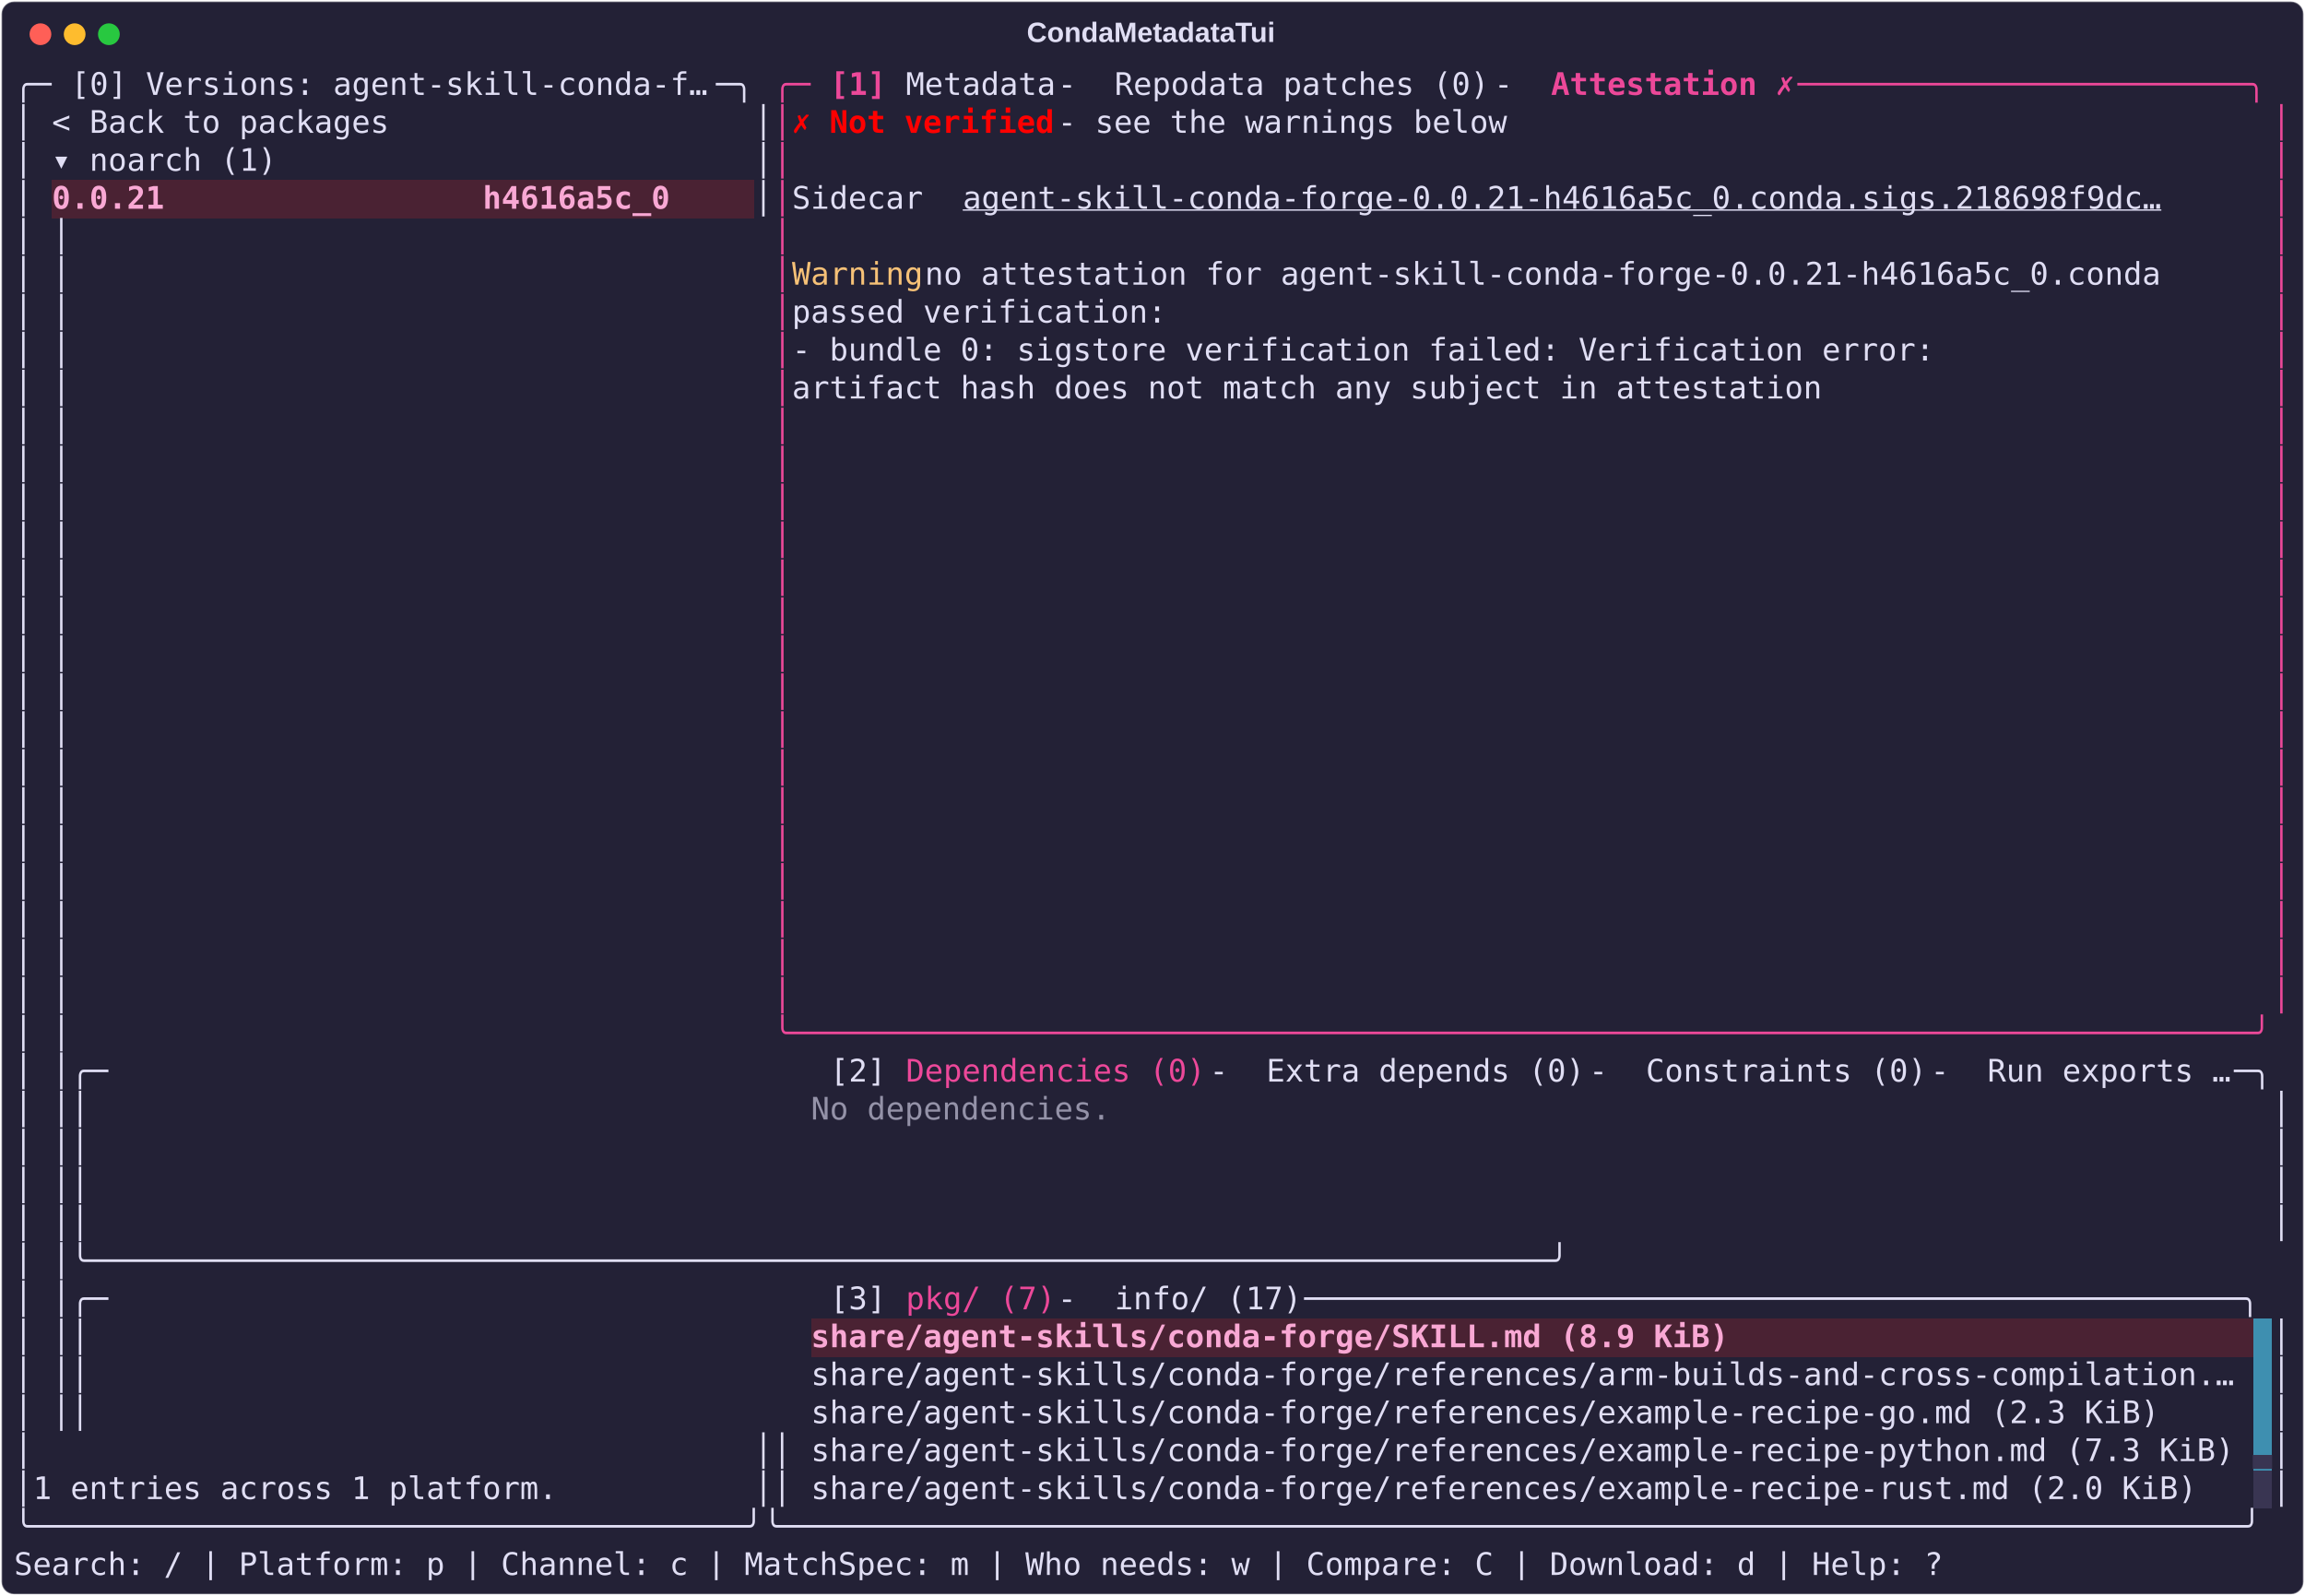
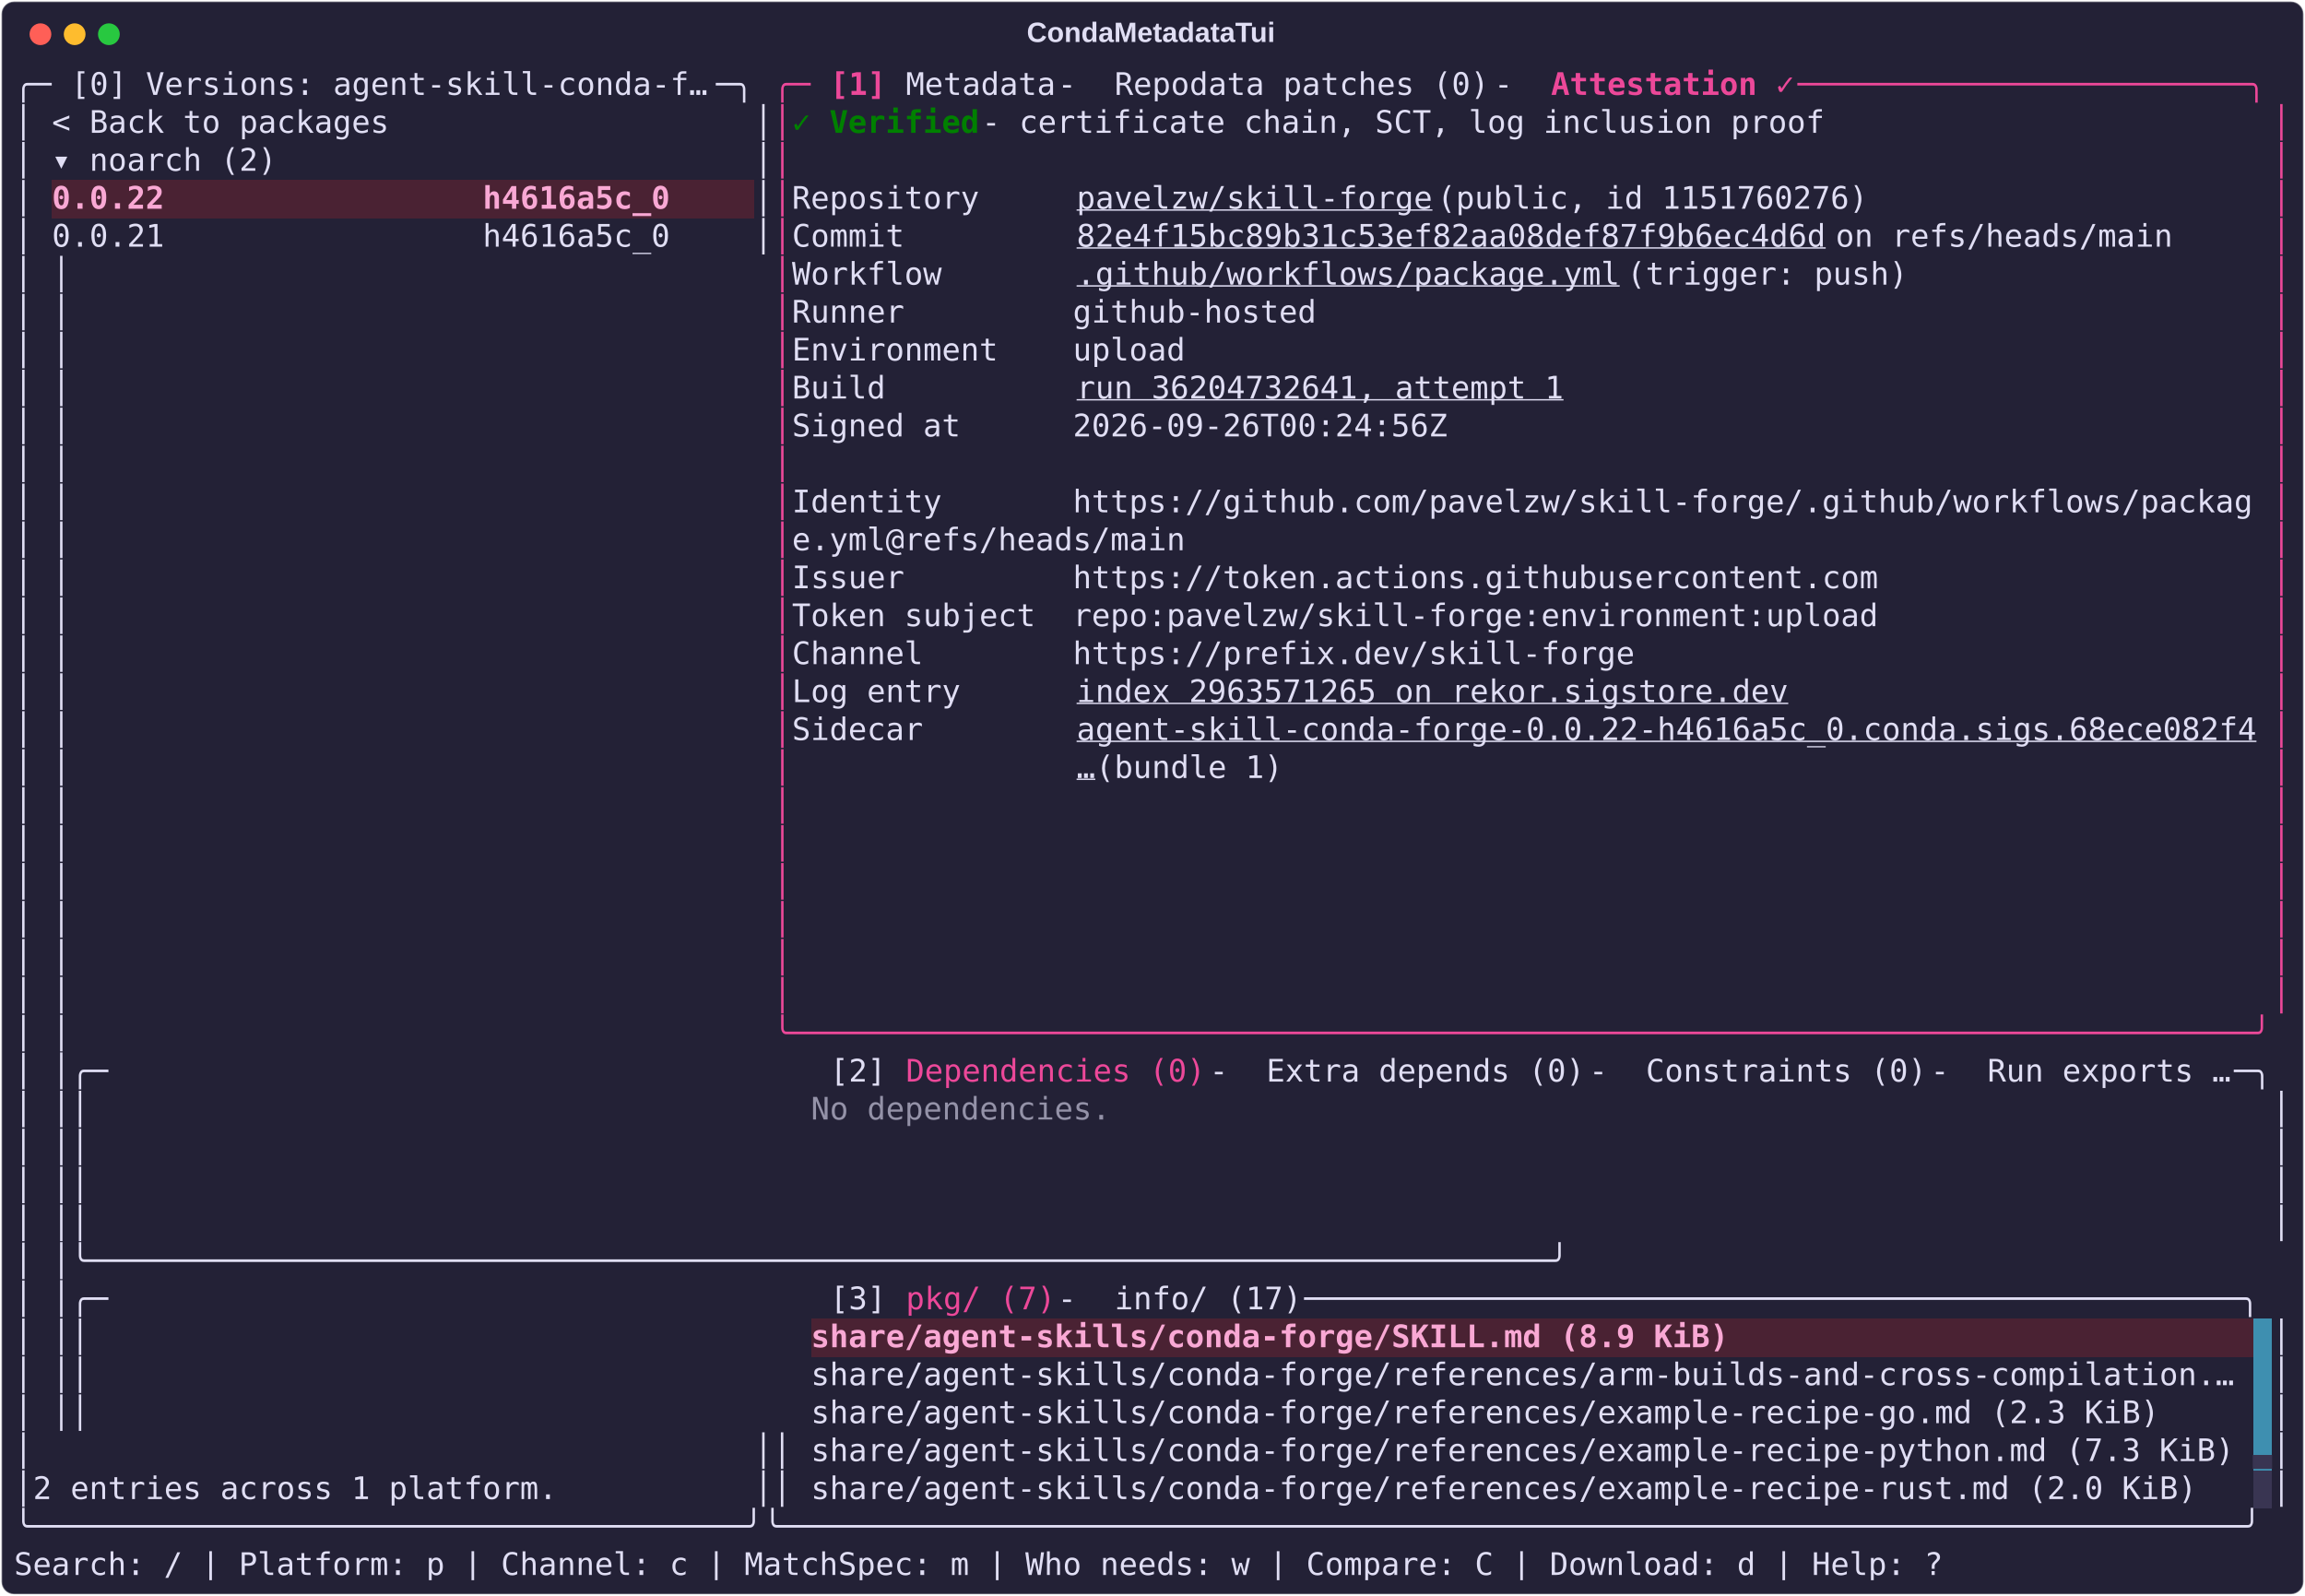
<svg xmlns="http://www.w3.org/2000/svg" class="rich-terminal" viewBox="0 0 1482 1026.0">
  <style>

    @font-face {
        font-family: "Fira Code";
        src: local("FiraCode-Regular"),
                url("https://cdnjs.cloudflare.com/ajax/libs/firacode/6.2.0/woff2/FiraCode-Regular.woff2") format("woff2"),
                url("https://cdnjs.cloudflare.com/ajax/libs/firacode/6.2.0/woff/FiraCode-Regular.woff") format("woff");
        font-style: normal;
        font-weight: 400;
    }
    @font-face {
        font-family: "Fira Code";
        src: local("FiraCode-Bold"),
                url("https://cdnjs.cloudflare.com/ajax/libs/firacode/6.2.0/woff2/FiraCode-Bold.woff2") format("woff2"),
                url("https://cdnjs.cloudflare.com/ajax/libs/firacode/6.2.0/woff/FiraCode-Bold.woff") format("woff");
        font-style: bold;
        font-weight: 700;
    }

    .terminal-matrix {
        font-family: Fira Code, monospace;
        font-size: 20px;
        line-height: 24.4px;
        font-variant-east-asian: full-width;
    }

    .terminal-title {
        font-size: 18px;
        font-weight: bold;
        font-family: arial;
    }

    .terminal-r1 { fill: #e0def4 }
.terminal-r2 { fill: #ec4899 }
.terminal-r3 { fill: #ec4899;font-weight: bold }
- .terminal-r4 { fill: #ff0000;font-weight: bold }
+ .terminal-r4 { fill: #008000;font-weight: bold }
.terminal-r5 { fill: #f9a8d4;font-weight: bold }
.terminal-r6 { fill: #e0def4;text-decoration: underline; }
- .terminal-r7 { fill: #f6c177 }
- .terminal-r8 { fill: #9492a8 }
- .terminal-r9 { fill: #232136 }
- .terminal-r10 { fill: #393552 }
+ .terminal-r7 { fill: #9492a8 }
+ .terminal-r8 { fill: #232136 }
+ .terminal-r9 { fill: #393552 }
    </style>
  <defs>
    <clipPath id="terminal-clip-terminal">
      <rect x="0" y="0" width="1463.0" height="975.0" />
    </clipPath>
    <clipPath id="terminal-line-0">
      <rect x="0" y="1.5" width="1464" height="24.65" />
    </clipPath>
    <clipPath id="terminal-line-1">
      <rect x="0" y="25.9" width="1464" height="24.65" />
    </clipPath>
    <clipPath id="terminal-line-2">
      <rect x="0" y="50.3" width="1464" height="24.65" />
    </clipPath>
    <clipPath id="terminal-line-3">
      <rect x="0" y="74.7" width="1464" height="24.65" />
    </clipPath>
    <clipPath id="terminal-line-4">
      <rect x="0" y="99.1" width="1464" height="24.65" />
    </clipPath>
    <clipPath id="terminal-line-5">
      <rect x="0" y="123.5" width="1464" height="24.65" />
    </clipPath>
    <clipPath id="terminal-line-6">
      <rect x="0" y="147.9" width="1464" height="24.65" />
    </clipPath>
    <clipPath id="terminal-line-7">
      <rect x="0" y="172.3" width="1464" height="24.65" />
    </clipPath>
    <clipPath id="terminal-line-8">
      <rect x="0" y="196.7" width="1464" height="24.65" />
    </clipPath>
    <clipPath id="terminal-line-9">
      <rect x="0" y="221.1" width="1464" height="24.65" />
    </clipPath>
    <clipPath id="terminal-line-10">
      <rect x="0" y="245.5" width="1464" height="24.65" />
    </clipPath>
    <clipPath id="terminal-line-11">
      <rect x="0" y="269.9" width="1464" height="24.65" />
    </clipPath>
    <clipPath id="terminal-line-12">
      <rect x="0" y="294.3" width="1464" height="24.65" />
    </clipPath>
    <clipPath id="terminal-line-13">
      <rect x="0" y="318.7" width="1464" height="24.65" />
    </clipPath>
    <clipPath id="terminal-line-14">
      <rect x="0" y="343.1" width="1464" height="24.65" />
    </clipPath>
    <clipPath id="terminal-line-15">
      <rect x="0" y="367.5" width="1464" height="24.65" />
    </clipPath>
    <clipPath id="terminal-line-16">
      <rect x="0" y="391.9" width="1464" height="24.65" />
    </clipPath>
    <clipPath id="terminal-line-17">
      <rect x="0" y="416.3" width="1464" height="24.65" />
    </clipPath>
    <clipPath id="terminal-line-18">
      <rect x="0" y="440.7" width="1464" height="24.65" />
    </clipPath>
    <clipPath id="terminal-line-19">
      <rect x="0" y="465.1" width="1464" height="24.65" />
    </clipPath>
    <clipPath id="terminal-line-20">
      <rect x="0" y="489.5" width="1464" height="24.65" />
    </clipPath>
    <clipPath id="terminal-line-21">
      <rect x="0" y="513.9" width="1464" height="24.65" />
    </clipPath>
    <clipPath id="terminal-line-22">
      <rect x="0" y="538.3" width="1464" height="24.65" />
    </clipPath>
    <clipPath id="terminal-line-23">
      <rect x="0" y="562.7" width="1464" height="24.65" />
    </clipPath>
    <clipPath id="terminal-line-24">
      <rect x="0" y="587.1" width="1464" height="24.65" />
    </clipPath>
    <clipPath id="terminal-line-25">
      <rect x="0" y="611.5" width="1464" height="24.65" />
    </clipPath>
    <clipPath id="terminal-line-26">
      <rect x="0" y="635.9" width="1464" height="24.65" />
    </clipPath>
    <clipPath id="terminal-line-27">
      <rect x="0" y="660.3" width="1464" height="24.65" />
    </clipPath>
    <clipPath id="terminal-line-28">
      <rect x="0" y="684.7" width="1464" height="24.65" />
    </clipPath>
    <clipPath id="terminal-line-29">
      <rect x="0" y="709.1" width="1464" height="24.65" />
    </clipPath>
    <clipPath id="terminal-line-30">
      <rect x="0" y="733.5" width="1464" height="24.65" />
    </clipPath>
    <clipPath id="terminal-line-31">
      <rect x="0" y="757.9" width="1464" height="24.65" />
    </clipPath>
    <clipPath id="terminal-line-32">
      <rect x="0" y="782.3" width="1464" height="24.65" />
    </clipPath>
    <clipPath id="terminal-line-33">
      <rect x="0" y="806.7" width="1464" height="24.65" />
    </clipPath>
    <clipPath id="terminal-line-34">
      <rect x="0" y="831.1" width="1464" height="24.65" />
    </clipPath>
    <clipPath id="terminal-line-35">
      <rect x="0" y="855.5" width="1464" height="24.65" />
    </clipPath>
    <clipPath id="terminal-line-36">
      <rect x="0" y="879.9" width="1464" height="24.65" />
    </clipPath>
    <clipPath id="terminal-line-37">
      <rect x="0" y="904.3" width="1464" height="24.65" />
    </clipPath>
    <clipPath id="terminal-line-38">
      <rect x="0" y="928.7" width="1464" height="24.65" />
    </clipPath>
  </defs>
  <rect fill="#232136" stroke="rgba(255,255,255,0.35)" stroke-width="1" x="1" y="1" width="1480" height="1024" rx="8" />
  <text class="terminal-title" fill="#e0def4" text-anchor="middle" x="740" y="27">CondaMetadataTui</text>
  <g transform="translate(26,22)">
    <circle cx="0" cy="0" r="7" fill="#ff5f57" />
    <circle cx="22" cy="0" r="7" fill="#febc2e" />
    <circle cx="44" cy="0" r="7" fill="#28c840" />
  </g>
  <g transform="translate(9, 41)" clip-path="url(#terminal-clip-terminal)">
    <rect fill="#4a2233" x="24.4" y="74.7" width="402.6" height="24.65" shape-rendering="crispEdges" />
    <rect fill="#4a2233" x="427" y="74.7" width="48.8" height="24.65" shape-rendering="crispEdges" />
    <rect fill="#4a2233" x="512.4" y="806.7" width="597.8" height="24.65" shape-rendering="crispEdges" />
    <rect fill="#4a2233" x="1110.2" y="806.7" width="329.4" height="24.65" shape-rendering="crispEdges" />
    <rect fill="#3e8fb0" x="1439.6" y="806.7" width="12.2" height="24.65" shape-rendering="crispEdges" />
    <rect fill="#3e8fb0" x="1439.6" y="831.1" width="12.2" height="24.65" shape-rendering="crispEdges" />
    <rect fill="#3e8fb0" x="1439.6" y="855.5" width="12.2" height="24.65" shape-rendering="crispEdges" />
    <rect fill="#3e8fb0" x="1439.6" y="879.9" width="12.2" height="24.65" shape-rendering="crispEdges" />
    <rect fill="#393552" x="1439.6" y="904.3" width="12.2" height="24.65" shape-rendering="crispEdges" />
    <g class="terminal-matrix">
      <text class="terminal-r1" x="0" y="20" textLength="36.6" clip-path="url(#terminal-line-0)">╭─ </text>
      <text class="terminal-r1" x="36.6" y="20" textLength="414.8" clip-path="url(#terminal-line-0)">[0] Versions: agent-skill-conda-f…</text>
      <text class="terminal-r1" x="451.4" y="20" textLength="36.6" clip-path="url(#terminal-line-0)"> ─╮</text>
      <text class="terminal-r2" x="488" y="20" textLength="36.6" clip-path="url(#terminal-line-0)">╭─ </text>
      <text class="terminal-r3" x="524.6" y="20" textLength="48.8" clip-path="url(#terminal-line-0)">[1] </text>
      <text class="terminal-r1" x="573.4" y="20" textLength="97.6" clip-path="url(#terminal-line-0)">Metadata</text>
      <text class="terminal-r1" x="671" y="20" textLength="36.6" clip-path="url(#terminal-line-0)"> - </text>
      <text class="terminal-r1" x="707.6" y="20" textLength="244" clip-path="url(#terminal-line-0)">Repodata patches (0)</text>
      <text class="terminal-r1" x="951.6" y="20" textLength="36.6" clip-path="url(#terminal-line-0)"> - </text>
-       <text class="terminal-r3" x="988.2" y="20" textLength="158.6" clip-path="url(#terminal-line-0)">Attestation ✗</text>
+       <text class="terminal-r3" x="988.2" y="20" textLength="158.6" clip-path="url(#terminal-line-0)">Attestation ✓</text>
      <text class="terminal-r2" x="1146.8" y="20" textLength="317.2" clip-path="url(#terminal-line-0)"> ────────────────────────╮</text>
      <text class="terminal-r1" x="1464" y="20" textLength="12.2" clip-path="url(#terminal-line-0)">
</text>
      <text class="terminal-r1" x="0" y="44.4" textLength="12.2" clip-path="url(#terminal-line-1)">│</text>
      <text class="terminal-r1" x="24.4" y="44.4" textLength="219.6" clip-path="url(#terminal-line-1)">&lt; Back to packages</text>
      <text class="terminal-r1" x="475.8" y="44.4" textLength="12.2" clip-path="url(#terminal-line-1)">│</text>
      <text class="terminal-r2" x="488" y="44.4" textLength="12.2" clip-path="url(#terminal-line-1)">│</text>
-       <text class="terminal-r4" x="500.2" y="44.4" textLength="170.8" clip-path="url(#terminal-line-1)">✗ Not verified</text>
-       <text class="terminal-r1" x="671" y="44.4" textLength="305" clip-path="url(#terminal-line-1)"> - see the warnings below</text>
+       <text class="terminal-r4" x="500.2" y="44.4" textLength="122" clip-path="url(#terminal-line-1)">✓ Verified</text>
+       <text class="terminal-r1" x="622.2" y="44.4" textLength="561.2" clip-path="url(#terminal-line-1)"> - certificate chain, SCT, log inclusion proof</text>
      <text class="terminal-r2" x="1451.8" y="44.4" textLength="12.2" clip-path="url(#terminal-line-1)">│</text>
      <text class="terminal-r1" x="1464" y="44.4" textLength="12.2" clip-path="url(#terminal-line-1)">
</text>
      <text class="terminal-r1" x="0" y="68.8" textLength="12.2" clip-path="url(#terminal-line-2)">│</text>
-       <text class="terminal-r1" x="24.4" y="68.8" textLength="146.4" clip-path="url(#terminal-line-2)">▾ noarch (1)</text>
+       <text class="terminal-r1" x="24.4" y="68.8" textLength="146.4" clip-path="url(#terminal-line-2)">▾ noarch (2)</text>
      <text class="terminal-r1" x="475.8" y="68.8" textLength="12.2" clip-path="url(#terminal-line-2)">│</text>
      <text class="terminal-r2" x="488" y="68.8" textLength="12.2" clip-path="url(#terminal-line-2)">│</text>
      <text class="terminal-r2" x="1451.8" y="68.8" textLength="12.2" clip-path="url(#terminal-line-2)">│</text>
      <text class="terminal-r1" x="1464" y="68.8" textLength="12.2" clip-path="url(#terminal-line-2)">
</text>
      <text class="terminal-r1" x="0" y="93.2" textLength="12.2" clip-path="url(#terminal-line-3)">│</text>
-       <text class="terminal-r5" x="24.4" y="93.2" textLength="402.6" clip-path="url(#terminal-line-3)">0.0.21                 h4616a5c_0</text>
+       <text class="terminal-r5" x="24.4" y="93.2" textLength="402.6" clip-path="url(#terminal-line-3)">0.0.22                 h4616a5c_0</text>
      <text class="terminal-r1" x="475.8" y="93.2" textLength="12.2" clip-path="url(#terminal-line-3)">│</text>
      <text class="terminal-r2" x="488" y="93.2" textLength="12.2" clip-path="url(#terminal-line-3)">│</text>
-       <text class="terminal-r1" x="500.2" y="93.2" textLength="109.8" clip-path="url(#terminal-line-3)">Sidecar  </text>
-       <text class="terminal-r6" x="610" y="93.2" textLength="780.8" clip-path="url(#terminal-line-3)">agent-skill-conda-forge-0.0.21-h4616a5c_0.conda.sigs.218698f9dc…</text>
+       <text class="terminal-r1" x="500.2" y="93.2" textLength="183" clip-path="url(#terminal-line-3)">Repository     </text>
+       <text class="terminal-r6" x="683.2" y="93.2" textLength="231.8" clip-path="url(#terminal-line-3)">pavelzw/skill-forge</text>
+       <text class="terminal-r1" x="915" y="93.2" textLength="292.8" clip-path="url(#terminal-line-3)"> (public, id 1151760276)</text>
      <text class="terminal-r2" x="1451.8" y="93.2" textLength="12.2" clip-path="url(#terminal-line-3)">│</text>
      <text class="terminal-r1" x="1464" y="93.2" textLength="12.2" clip-path="url(#terminal-line-3)">
</text>
      <text class="terminal-r1" x="0" y="117.6" textLength="12.2" clip-path="url(#terminal-line-4)">│</text>
-       <text class="terminal-r1" x="24.4" y="117.6" textLength="463.6" clip-path="url(#terminal-line-4)">                                     │</text>
+       <text class="terminal-r1" x="24.4" y="117.6" textLength="402.6" clip-path="url(#terminal-line-4)">0.0.21                 h4616a5c_0</text>
+       <text class="terminal-r1" x="475.8" y="117.6" textLength="12.2" clip-path="url(#terminal-line-4)">│</text>
      <text class="terminal-r2" x="488" y="117.6" textLength="12.2" clip-path="url(#terminal-line-4)">│</text>
+       <text class="terminal-r1" x="500.2" y="117.6" textLength="183" clip-path="url(#terminal-line-4)">Commit         </text>
+       <text class="terminal-r6" x="683.2" y="117.6" textLength="488" clip-path="url(#terminal-line-4)">82e4f15bc89b31c53ef82aa08def87f9b6ec4d6d</text>
+       <text class="terminal-r1" x="1171.2" y="117.6" textLength="231.8" clip-path="url(#terminal-line-4)"> on refs/heads/main</text>
      <text class="terminal-r2" x="1451.8" y="117.6" textLength="12.2" clip-path="url(#terminal-line-4)">│</text>
      <text class="terminal-r1" x="1464" y="117.6" textLength="12.2" clip-path="url(#terminal-line-4)">
</text>
      <text class="terminal-r1" x="0" y="142" textLength="12.2" clip-path="url(#terminal-line-5)">│</text>
      <text class="terminal-r1" x="24.4" y="142" textLength="463.6" clip-path="url(#terminal-line-5)">                                     │</text>
      <text class="terminal-r2" x="488" y="142" textLength="12.2" clip-path="url(#terminal-line-5)">│</text>
-       <text class="terminal-r7" x="500.2" y="142" textLength="85.4" clip-path="url(#terminal-line-5)">Warning</text>
-       <text class="terminal-r1" x="585.6" y="142" textLength="829.6" clip-path="url(#terminal-line-5)">  no attestation for agent-skill-conda-forge-0.0.21-h4616a5c_0.conda</text>
+       <text class="terminal-r1" x="500.2" y="142" textLength="183" clip-path="url(#terminal-line-5)">Workflow       </text>
+       <text class="terminal-r6" x="683.2" y="142" textLength="353.8" clip-path="url(#terminal-line-5)">.github/workflows/package.yml</text>
+       <text class="terminal-r1" x="1037" y="142" textLength="195.2" clip-path="url(#terminal-line-5)"> (trigger: push)</text>
      <text class="terminal-r2" x="1451.8" y="142" textLength="12.2" clip-path="url(#terminal-line-5)">│</text>
      <text class="terminal-r1" x="1464" y="142" textLength="12.2" clip-path="url(#terminal-line-5)">
</text>
      <text class="terminal-r1" x="0" y="166.4" textLength="12.2" clip-path="url(#terminal-line-6)">│</text>
      <text class="terminal-r1" x="24.4" y="166.4" textLength="463.6" clip-path="url(#terminal-line-6)">                                     │</text>
      <text class="terminal-r2" x="488" y="166.4" textLength="12.2" clip-path="url(#terminal-line-6)">│</text>
-       <text class="terminal-r1" x="500.2" y="166.4" textLength="353.8" clip-path="url(#terminal-line-6)">         passed verification:</text>
+       <text class="terminal-r1" x="500.2" y="166.4" textLength="341.6" clip-path="url(#terminal-line-6)">Runner         github-hosted</text>
      <text class="terminal-r2" x="1451.8" y="166.4" textLength="12.2" clip-path="url(#terminal-line-6)">│</text>
      <text class="terminal-r1" x="1464" y="166.4" textLength="12.2" clip-path="url(#terminal-line-6)">
</text>
      <text class="terminal-r1" x="0" y="190.8" textLength="12.2" clip-path="url(#terminal-line-7)">│</text>
      <text class="terminal-r1" x="24.4" y="190.8" textLength="463.6" clip-path="url(#terminal-line-7)">                                     │</text>
      <text class="terminal-r2" x="488" y="190.8" textLength="12.2" clip-path="url(#terminal-line-7)">│</text>
-       <text class="terminal-r1" x="500.2" y="190.8" textLength="878.4" clip-path="url(#terminal-line-7)">           - bundle 0: sigstore verification failed: Verification error:</text>
+       <text class="terminal-r1" x="500.2" y="190.8" textLength="256.2" clip-path="url(#terminal-line-7)">Environment    upload</text>
      <text class="terminal-r2" x="1451.8" y="190.8" textLength="12.2" clip-path="url(#terminal-line-7)">│</text>
      <text class="terminal-r1" x="1464" y="190.8" textLength="12.2" clip-path="url(#terminal-line-7)">
</text>
      <text class="terminal-r1" x="0" y="215.2" textLength="12.2" clip-path="url(#terminal-line-8)">│</text>
      <text class="terminal-r1" x="24.4" y="215.2" textLength="463.6" clip-path="url(#terminal-line-8)">                                     │</text>
      <text class="terminal-r2" x="488" y="215.2" textLength="12.2" clip-path="url(#terminal-line-8)">│</text>
-       <text class="terminal-r1" x="500.2" y="215.2" textLength="780.8" clip-path="url(#terminal-line-8)">         artifact hash does not match any subject in attestation</text>
+       <text class="terminal-r1" x="500.2" y="215.2" textLength="183" clip-path="url(#terminal-line-8)">Build          </text>
+       <text class="terminal-r6" x="683.2" y="215.2" textLength="317.2" clip-path="url(#terminal-line-8)">run 36204732641, attempt 1</text>
      <text class="terminal-r2" x="1451.8" y="215.2" textLength="12.2" clip-path="url(#terminal-line-8)">│</text>
      <text class="terminal-r1" x="1464" y="215.2" textLength="12.2" clip-path="url(#terminal-line-8)">
</text>
      <text class="terminal-r1" x="0" y="239.6" textLength="12.2" clip-path="url(#terminal-line-9)">│</text>
      <text class="terminal-r1" x="24.4" y="239.6" textLength="463.6" clip-path="url(#terminal-line-9)">                                     │</text>
      <text class="terminal-r2" x="488" y="239.6" textLength="12.2" clip-path="url(#terminal-line-9)">│</text>
+       <text class="terminal-r1" x="500.2" y="239.6" textLength="427" clip-path="url(#terminal-line-9)">Signed at      2026-09-26T00:24:56Z</text>
      <text class="terminal-r2" x="1451.8" y="239.6" textLength="12.2" clip-path="url(#terminal-line-9)">│</text>
      <text class="terminal-r1" x="1464" y="239.6" textLength="12.2" clip-path="url(#terminal-line-9)">
</text>
      <text class="terminal-r1" x="0" y="264" textLength="12.2" clip-path="url(#terminal-line-10)">│</text>
      <text class="terminal-r1" x="24.4" y="264" textLength="463.6" clip-path="url(#terminal-line-10)">                                     │</text>
      <text class="terminal-r2" x="488" y="264" textLength="12.2" clip-path="url(#terminal-line-10)">│</text>
      <text class="terminal-r2" x="1451.8" y="264" textLength="12.2" clip-path="url(#terminal-line-10)">│</text>
      <text class="terminal-r1" x="1464" y="264" textLength="12.2" clip-path="url(#terminal-line-10)">
</text>
      <text class="terminal-r1" x="0" y="288.4" textLength="12.2" clip-path="url(#terminal-line-11)">│</text>
      <text class="terminal-r1" x="24.4" y="288.4" textLength="463.6" clip-path="url(#terminal-line-11)">                                     │</text>
      <text class="terminal-r2" x="488" y="288.4" textLength="12.2" clip-path="url(#terminal-line-11)">│</text>
+       <text class="terminal-r1" x="500.2" y="288.4" textLength="951.6" clip-path="url(#terminal-line-11)">Identity       https://github.com/pavelzw/skill-forge/.github/workflows/packag</text>
      <text class="terminal-r2" x="1451.8" y="288.4" textLength="12.2" clip-path="url(#terminal-line-11)">│</text>
      <text class="terminal-r1" x="1464" y="288.4" textLength="12.2" clip-path="url(#terminal-line-11)">
</text>
      <text class="terminal-r1" x="0" y="312.8" textLength="12.2" clip-path="url(#terminal-line-12)">│</text>
      <text class="terminal-r1" x="24.4" y="312.8" textLength="463.6" clip-path="url(#terminal-line-12)">                                     │</text>
      <text class="terminal-r2" x="488" y="312.8" textLength="12.2" clip-path="url(#terminal-line-12)">│</text>
+       <text class="terminal-r1" x="500.2" y="312.8" textLength="439.2" clip-path="url(#terminal-line-12)">               e.yml@refs/heads/main</text>
      <text class="terminal-r2" x="1451.8" y="312.8" textLength="12.2" clip-path="url(#terminal-line-12)">│</text>
      <text class="terminal-r1" x="1464" y="312.8" textLength="12.2" clip-path="url(#terminal-line-12)">
</text>
      <text class="terminal-r1" x="0" y="337.2" textLength="12.2" clip-path="url(#terminal-line-13)">│</text>
      <text class="terminal-r1" x="24.4" y="337.2" textLength="463.6" clip-path="url(#terminal-line-13)">                                     │</text>
      <text class="terminal-r2" x="488" y="337.2" textLength="12.2" clip-path="url(#terminal-line-13)">│</text>
+       <text class="terminal-r1" x="500.2" y="337.2" textLength="707.6" clip-path="url(#terminal-line-13)">Issuer         https://token.actions.githubusercontent.com</text>
      <text class="terminal-r2" x="1451.8" y="337.2" textLength="12.2" clip-path="url(#terminal-line-13)">│</text>
      <text class="terminal-r1" x="1464" y="337.2" textLength="12.2" clip-path="url(#terminal-line-13)">
</text>
      <text class="terminal-r1" x="0" y="361.6" textLength="12.2" clip-path="url(#terminal-line-14)">│</text>
      <text class="terminal-r1" x="24.4" y="361.6" textLength="463.6" clip-path="url(#terminal-line-14)">                                     │</text>
      <text class="terminal-r2" x="488" y="361.6" textLength="12.2" clip-path="url(#terminal-line-14)">│</text>
+       <text class="terminal-r1" x="500.2" y="361.6" textLength="707.6" clip-path="url(#terminal-line-14)">Token subject  repo:pavelzw/skill-forge:environment:upload</text>
      <text class="terminal-r2" x="1451.8" y="361.6" textLength="12.2" clip-path="url(#terminal-line-14)">│</text>
      <text class="terminal-r1" x="1464" y="361.6" textLength="12.2" clip-path="url(#terminal-line-14)">
</text>
      <text class="terminal-r1" x="0" y="386" textLength="12.2" clip-path="url(#terminal-line-15)">│</text>
      <text class="terminal-r1" x="24.4" y="386" textLength="463.6" clip-path="url(#terminal-line-15)">                                     │</text>
      <text class="terminal-r2" x="488" y="386" textLength="12.2" clip-path="url(#terminal-line-15)">│</text>
+       <text class="terminal-r1" x="500.2" y="386" textLength="549" clip-path="url(#terminal-line-15)">Channel        https://prefix.dev/skill-forge</text>
      <text class="terminal-r2" x="1451.8" y="386" textLength="12.2" clip-path="url(#terminal-line-15)">│</text>
      <text class="terminal-r1" x="1464" y="386" textLength="12.2" clip-path="url(#terminal-line-15)">
</text>
      <text class="terminal-r1" x="0" y="410.4" textLength="12.2" clip-path="url(#terminal-line-16)">│</text>
      <text class="terminal-r1" x="24.4" y="410.4" textLength="463.6" clip-path="url(#terminal-line-16)">                                     │</text>
      <text class="terminal-r2" x="488" y="410.4" textLength="12.2" clip-path="url(#terminal-line-16)">│</text>
+       <text class="terminal-r1" x="500.2" y="410.4" textLength="183" clip-path="url(#terminal-line-16)">Log entry      </text>
+       <text class="terminal-r6" x="683.2" y="410.4" textLength="463.6" clip-path="url(#terminal-line-16)">index 2963571265 on rekor.sigstore.dev</text>
      <text class="terminal-r2" x="1451.8" y="410.4" textLength="12.2" clip-path="url(#terminal-line-16)">│</text>
      <text class="terminal-r1" x="1464" y="410.4" textLength="12.2" clip-path="url(#terminal-line-16)">
</text>
      <text class="terminal-r1" x="0" y="434.8" textLength="12.2" clip-path="url(#terminal-line-17)">│</text>
      <text class="terminal-r1" x="24.4" y="434.8" textLength="463.6" clip-path="url(#terminal-line-17)">                                     │</text>
      <text class="terminal-r2" x="488" y="434.8" textLength="12.2" clip-path="url(#terminal-line-17)">│</text>
+       <text class="terminal-r1" x="500.2" y="434.8" textLength="183" clip-path="url(#terminal-line-17)">Sidecar        </text>
+       <text class="terminal-r6" x="683.2" y="434.8" textLength="768.6" clip-path="url(#terminal-line-17)">agent-skill-conda-forge-0.0.22-h4616a5c_0.conda.sigs.68ece082f4</text>
      <text class="terminal-r2" x="1451.8" y="434.8" textLength="12.2" clip-path="url(#terminal-line-17)">│</text>
      <text class="terminal-r1" x="1464" y="434.8" textLength="12.2" clip-path="url(#terminal-line-17)">
</text>
      <text class="terminal-r1" x="0" y="459.2" textLength="12.2" clip-path="url(#terminal-line-18)">│</text>
      <text class="terminal-r1" x="24.4" y="459.2" textLength="463.6" clip-path="url(#terminal-line-18)">                                     │</text>
      <text class="terminal-r2" x="488" y="459.2" textLength="12.2" clip-path="url(#terminal-line-18)">│</text>
+       <text class="terminal-r6" x="683.2" y="459.2" textLength="12.2" clip-path="url(#terminal-line-18)">…</text>
+       <text class="terminal-r1" x="695.4" y="459.2" textLength="134.2" clip-path="url(#terminal-line-18)"> (bundle 1)</text>
      <text class="terminal-r2" x="1451.8" y="459.2" textLength="12.2" clip-path="url(#terminal-line-18)">│</text>
      <text class="terminal-r1" x="1464" y="459.2" textLength="12.2" clip-path="url(#terminal-line-18)">
</text>
      <text class="terminal-r1" x="0" y="483.6" textLength="12.2" clip-path="url(#terminal-line-19)">│</text>
      <text class="terminal-r1" x="24.4" y="483.6" textLength="463.6" clip-path="url(#terminal-line-19)">                                     │</text>
      <text class="terminal-r2" x="488" y="483.6" textLength="12.2" clip-path="url(#terminal-line-19)">│</text>
      <text class="terminal-r2" x="1451.8" y="483.6" textLength="12.2" clip-path="url(#terminal-line-19)">│</text>
      <text class="terminal-r1" x="1464" y="483.6" textLength="12.2" clip-path="url(#terminal-line-19)">
</text>
      <text class="terminal-r1" x="0" y="508" textLength="12.2" clip-path="url(#terminal-line-20)">│</text>
      <text class="terminal-r1" x="24.4" y="508" textLength="463.6" clip-path="url(#terminal-line-20)">                                     │</text>
      <text class="terminal-r2" x="488" y="508" textLength="12.2" clip-path="url(#terminal-line-20)">│</text>
      <text class="terminal-r2" x="1451.8" y="508" textLength="12.2" clip-path="url(#terminal-line-20)">│</text>
      <text class="terminal-r1" x="1464" y="508" textLength="12.2" clip-path="url(#terminal-line-20)">
</text>
      <text class="terminal-r1" x="0" y="532.4" textLength="12.2" clip-path="url(#terminal-line-21)">│</text>
      <text class="terminal-r1" x="24.4" y="532.4" textLength="463.6" clip-path="url(#terminal-line-21)">                                     │</text>
      <text class="terminal-r2" x="488" y="532.4" textLength="12.2" clip-path="url(#terminal-line-21)">│</text>
      <text class="terminal-r2" x="1451.8" y="532.4" textLength="12.2" clip-path="url(#terminal-line-21)">│</text>
      <text class="terminal-r1" x="1464" y="532.4" textLength="12.2" clip-path="url(#terminal-line-21)">
</text>
      <text class="terminal-r1" x="0" y="556.8" textLength="12.2" clip-path="url(#terminal-line-22)">│</text>
      <text class="terminal-r1" x="24.4" y="556.8" textLength="463.6" clip-path="url(#terminal-line-22)">                                     │</text>
      <text class="terminal-r2" x="488" y="556.8" textLength="12.2" clip-path="url(#terminal-line-22)">│</text>
      <text class="terminal-r2" x="1451.8" y="556.8" textLength="12.2" clip-path="url(#terminal-line-22)">│</text>
      <text class="terminal-r1" x="1464" y="556.8" textLength="12.2" clip-path="url(#terminal-line-22)">
</text>
      <text class="terminal-r1" x="0" y="581.2" textLength="12.2" clip-path="url(#terminal-line-23)">│</text>
      <text class="terminal-r1" x="24.4" y="581.2" textLength="463.6" clip-path="url(#terminal-line-23)">                                     │</text>
      <text class="terminal-r2" x="488" y="581.2" textLength="12.2" clip-path="url(#terminal-line-23)">│</text>
      <text class="terminal-r2" x="1451.8" y="581.2" textLength="12.2" clip-path="url(#terminal-line-23)">│</text>
      <text class="terminal-r1" x="1464" y="581.2" textLength="12.2" clip-path="url(#terminal-line-23)">
</text>
      <text class="terminal-r1" x="0" y="605.6" textLength="12.2" clip-path="url(#terminal-line-24)">│</text>
      <text class="terminal-r1" x="24.4" y="605.6" textLength="463.6" clip-path="url(#terminal-line-24)">                                     │</text>
      <text class="terminal-r2" x="488" y="605.6" textLength="12.2" clip-path="url(#terminal-line-24)">│</text>
      <text class="terminal-r2" x="1451.8" y="605.6" textLength="12.2" clip-path="url(#terminal-line-24)">│</text>
      <text class="terminal-r1" x="1464" y="605.6" textLength="12.2" clip-path="url(#terminal-line-24)">
</text>
      <text class="terminal-r1" x="0" y="630" textLength="12.2" clip-path="url(#terminal-line-25)">│</text>
      <text class="terminal-r1" x="24.4" y="630" textLength="463.6" clip-path="url(#terminal-line-25)">                                     │</text>
      <text class="terminal-r2" x="488" y="630" textLength="976" clip-path="url(#terminal-line-25)">╰──────────────────────────────────────────────────────────────────────────────╯</text>
      <text class="terminal-r1" x="1464" y="630" textLength="12.2" clip-path="url(#terminal-line-25)">
</text>
      <text class="terminal-r1" x="0" y="654.4" textLength="12.2" clip-path="url(#terminal-line-26)">│</text>
      <text class="terminal-r1" x="24.4" y="654.4" textLength="500.2" clip-path="url(#terminal-line-26)">                                     │╭─ </text>
      <text class="terminal-r1" x="524.6" y="654.4" textLength="48.8" clip-path="url(#terminal-line-26)">[2] </text>
      <text class="terminal-r2" x="573.4" y="654.4" textLength="195.2" clip-path="url(#terminal-line-26)">Dependencies (0)</text>
      <text class="terminal-r1" x="768.6" y="654.4" textLength="36.6" clip-path="url(#terminal-line-26)"> - </text>
      <text class="terminal-r1" x="805.2" y="654.4" textLength="207.4" clip-path="url(#terminal-line-26)">Extra depends (0)</text>
      <text class="terminal-r1" x="1012.6" y="654.4" textLength="36.6" clip-path="url(#terminal-line-26)"> - </text>
      <text class="terminal-r1" x="1049.2" y="654.4" textLength="183" clip-path="url(#terminal-line-26)">Constraints (0)</text>
      <text class="terminal-r1" x="1232.2" y="654.4" textLength="36.6" clip-path="url(#terminal-line-26)"> - </text>
      <text class="terminal-r1" x="1268.8" y="654.4" textLength="158.6" clip-path="url(#terminal-line-26)">Run exports …</text>
      <text class="terminal-r1" x="1427.4" y="654.4" textLength="36.6" clip-path="url(#terminal-line-26)"> ─╮</text>
      <text class="terminal-r1" x="1464" y="654.4" textLength="12.2" clip-path="url(#terminal-line-26)">
</text>
      <text class="terminal-r1" x="0" y="678.8" textLength="12.2" clip-path="url(#terminal-line-27)">│</text>
      <text class="terminal-r1" x="24.4" y="678.8" textLength="475.8" clip-path="url(#terminal-line-27)">                                     ││</text>
-       <text class="terminal-r8" x="512.4" y="678.8" textLength="195.2" clip-path="url(#terminal-line-27)">No dependencies.</text>
+       <text class="terminal-r7" x="512.4" y="678.8" textLength="195.2" clip-path="url(#terminal-line-27)">No dependencies.</text>
      <text class="terminal-r1" x="1451.8" y="678.8" textLength="12.2" clip-path="url(#terminal-line-27)">│</text>
      <text class="terminal-r1" x="1464" y="678.8" textLength="12.2" clip-path="url(#terminal-line-27)">
</text>
      <text class="terminal-r1" x="0" y="703.2" textLength="12.2" clip-path="url(#terminal-line-28)">│</text>
      <text class="terminal-r1" x="24.4" y="703.2" textLength="475.8" clip-path="url(#terminal-line-28)">                                     ││</text>
      <text class="terminal-r1" x="1451.8" y="703.2" textLength="12.2" clip-path="url(#terminal-line-28)">│</text>
      <text class="terminal-r1" x="1464" y="703.2" textLength="12.2" clip-path="url(#terminal-line-28)">
</text>
      <text class="terminal-r1" x="0" y="727.6" textLength="12.2" clip-path="url(#terminal-line-29)">│</text>
      <text class="terminal-r1" x="24.4" y="727.6" textLength="475.8" clip-path="url(#terminal-line-29)">                                     ││</text>
      <text class="terminal-r1" x="1451.8" y="727.6" textLength="12.2" clip-path="url(#terminal-line-29)">│</text>
      <text class="terminal-r1" x="1464" y="727.6" textLength="12.2" clip-path="url(#terminal-line-29)">
</text>
      <text class="terminal-r1" x="0" y="752" textLength="12.2" clip-path="url(#terminal-line-30)">│</text>
      <text class="terminal-r1" x="24.4" y="752" textLength="475.8" clip-path="url(#terminal-line-30)">                                     ││</text>
      <text class="terminal-r1" x="1451.8" y="752" textLength="12.2" clip-path="url(#terminal-line-30)">│</text>
      <text class="terminal-r1" x="1464" y="752" textLength="12.2" clip-path="url(#terminal-line-30)">
</text>
      <text class="terminal-r1" x="0" y="776.4" textLength="12.2" clip-path="url(#terminal-line-31)">│</text>
      <text class="terminal-r1" x="24.4" y="776.4" textLength="1439.6" clip-path="url(#terminal-line-31)">                                     │╰──────────────────────────────────────────────────────────────────────────────╯</text>
      <text class="terminal-r1" x="1464" y="776.4" textLength="12.2" clip-path="url(#terminal-line-31)">
</text>
      <text class="terminal-r1" x="0" y="800.8" textLength="12.2" clip-path="url(#terminal-line-32)">│</text>
      <text class="terminal-r1" x="24.4" y="800.8" textLength="500.2" clip-path="url(#terminal-line-32)">                                     │╭─ </text>
      <text class="terminal-r1" x="524.6" y="800.8" textLength="48.8" clip-path="url(#terminal-line-32)">[3] </text>
      <text class="terminal-r2" x="573.4" y="800.8" textLength="97.6" clip-path="url(#terminal-line-32)">pkg/ (7)</text>
      <text class="terminal-r1" x="671" y="800.8" textLength="36.6" clip-path="url(#terminal-line-32)"> - </text>
      <text class="terminal-r1" x="707.6" y="800.8" textLength="122" clip-path="url(#terminal-line-32)">info/ (17)</text>
      <text class="terminal-r1" x="829.6" y="800.8" textLength="634.4" clip-path="url(#terminal-line-32)"> ──────────────────────────────────────────────────╮</text>
      <text class="terminal-r1" x="1464" y="800.8" textLength="12.2" clip-path="url(#terminal-line-32)">
</text>
      <text class="terminal-r1" x="0" y="825.2" textLength="12.2" clip-path="url(#terminal-line-33)">│</text>
      <text class="terminal-r1" x="24.4" y="825.2" textLength="475.8" clip-path="url(#terminal-line-33)">                                     ││</text>
      <text class="terminal-r5" x="512.4" y="825.2" textLength="597.8" clip-path="url(#terminal-line-33)">share/agent-skills/conda-forge/SKILL.md (8.9 KiB)</text>
      <text class="terminal-r1" x="1451.8" y="825.2" textLength="12.2" clip-path="url(#terminal-line-33)">│</text>
      <text class="terminal-r1" x="1464" y="825.2" textLength="12.2" clip-path="url(#terminal-line-33)">
</text>
      <text class="terminal-r1" x="0" y="849.6" textLength="12.2" clip-path="url(#terminal-line-34)">│</text>
      <text class="terminal-r1" x="24.4" y="849.6" textLength="475.8" clip-path="url(#terminal-line-34)">                                     ││</text>
      <text class="terminal-r1" x="512.4" y="849.6" textLength="927.2" clip-path="url(#terminal-line-34)">share/agent-skills/conda-forge/references/arm-builds-and-cross-compilation.…</text>
      <text class="terminal-r1" x="1451.8" y="849.6" textLength="12.2" clip-path="url(#terminal-line-34)">│</text>
      <text class="terminal-r1" x="1464" y="849.6" textLength="12.2" clip-path="url(#terminal-line-34)">
</text>
      <text class="terminal-r1" x="0" y="874" textLength="12.2" clip-path="url(#terminal-line-35)">│</text>
      <text class="terminal-r1" x="24.4" y="874" textLength="475.8" clip-path="url(#terminal-line-35)">                                     ││</text>
      <text class="terminal-r1" x="512.4" y="874" textLength="878.4" clip-path="url(#terminal-line-35)">share/agent-skills/conda-forge/references/example-recipe-go.md (2.3 KiB)</text>
      <text class="terminal-r1" x="1451.8" y="874" textLength="12.2" clip-path="url(#terminal-line-35)">│</text>
      <text class="terminal-r1" x="1464" y="874" textLength="12.2" clip-path="url(#terminal-line-35)">
</text>
      <text class="terminal-r1" x="0" y="898.4" textLength="12.2" clip-path="url(#terminal-line-36)">│</text>
      <text class="terminal-r1" x="475.8" y="898.4" textLength="24.4" clip-path="url(#terminal-line-36)">││</text>
      <text class="terminal-r1" x="512.4" y="898.4" textLength="927.2" clip-path="url(#terminal-line-36)">share/agent-skills/conda-forge/references/example-recipe-python.md (7.3 KiB)</text>
-       <text class="terminal-r10" x="1439.6" y="898.4" textLength="12.2" clip-path="url(#terminal-line-36)">▃</text>
+       <text class="terminal-r9" x="1439.6" y="898.4" textLength="12.2" clip-path="url(#terminal-line-36)">▃</text>
      <text class="terminal-r1" x="1451.8" y="898.4" textLength="12.2" clip-path="url(#terminal-line-36)">│</text>
      <text class="terminal-r1" x="1464" y="898.4" textLength="12.2" clip-path="url(#terminal-line-36)">
</text>
      <text class="terminal-r1" x="0" y="922.8" textLength="12.2" clip-path="url(#terminal-line-37)">│</text>
-       <text class="terminal-r1" x="12.2" y="922.8" textLength="341.6" clip-path="url(#terminal-line-37)">1 entries across 1 platform.</text>
+       <text class="terminal-r1" x="12.2" y="922.8" textLength="341.6" clip-path="url(#terminal-line-37)">2 entries across 1 platform.</text>
      <text class="terminal-r1" x="475.8" y="922.8" textLength="24.4" clip-path="url(#terminal-line-37)">││</text>
      <text class="terminal-r1" x="512.4" y="922.8" textLength="902.8" clip-path="url(#terminal-line-37)">share/agent-skills/conda-forge/references/example-recipe-rust.md (2.0 KiB)</text>
      <text class="terminal-r1" x="1451.8" y="922.8" textLength="12.2" clip-path="url(#terminal-line-37)">│</text>
      <text class="terminal-r1" x="1464" y="922.8" textLength="12.2" clip-path="url(#terminal-line-37)">
</text>
      <text class="terminal-r1" x="0" y="947.2" textLength="1464" clip-path="url(#terminal-line-38)">╰──────────────────────────────────────╯╰──────────────────────────────────────────────────────────────────────────────╯</text>
      <text class="terminal-r1" x="1464" y="947.2" textLength="12.2" clip-path="url(#terminal-line-38)">
</text>
      <text class="terminal-r1" x="0" y="971.6" textLength="1256.6" clip-path="url(#terminal-line-39)">Search: / | Platform: p | Channel: c | MatchSpec: m | Who needs: w | Compare: C | Download: d | Help: ?</text>
    </g>
  </g>
</svg>
